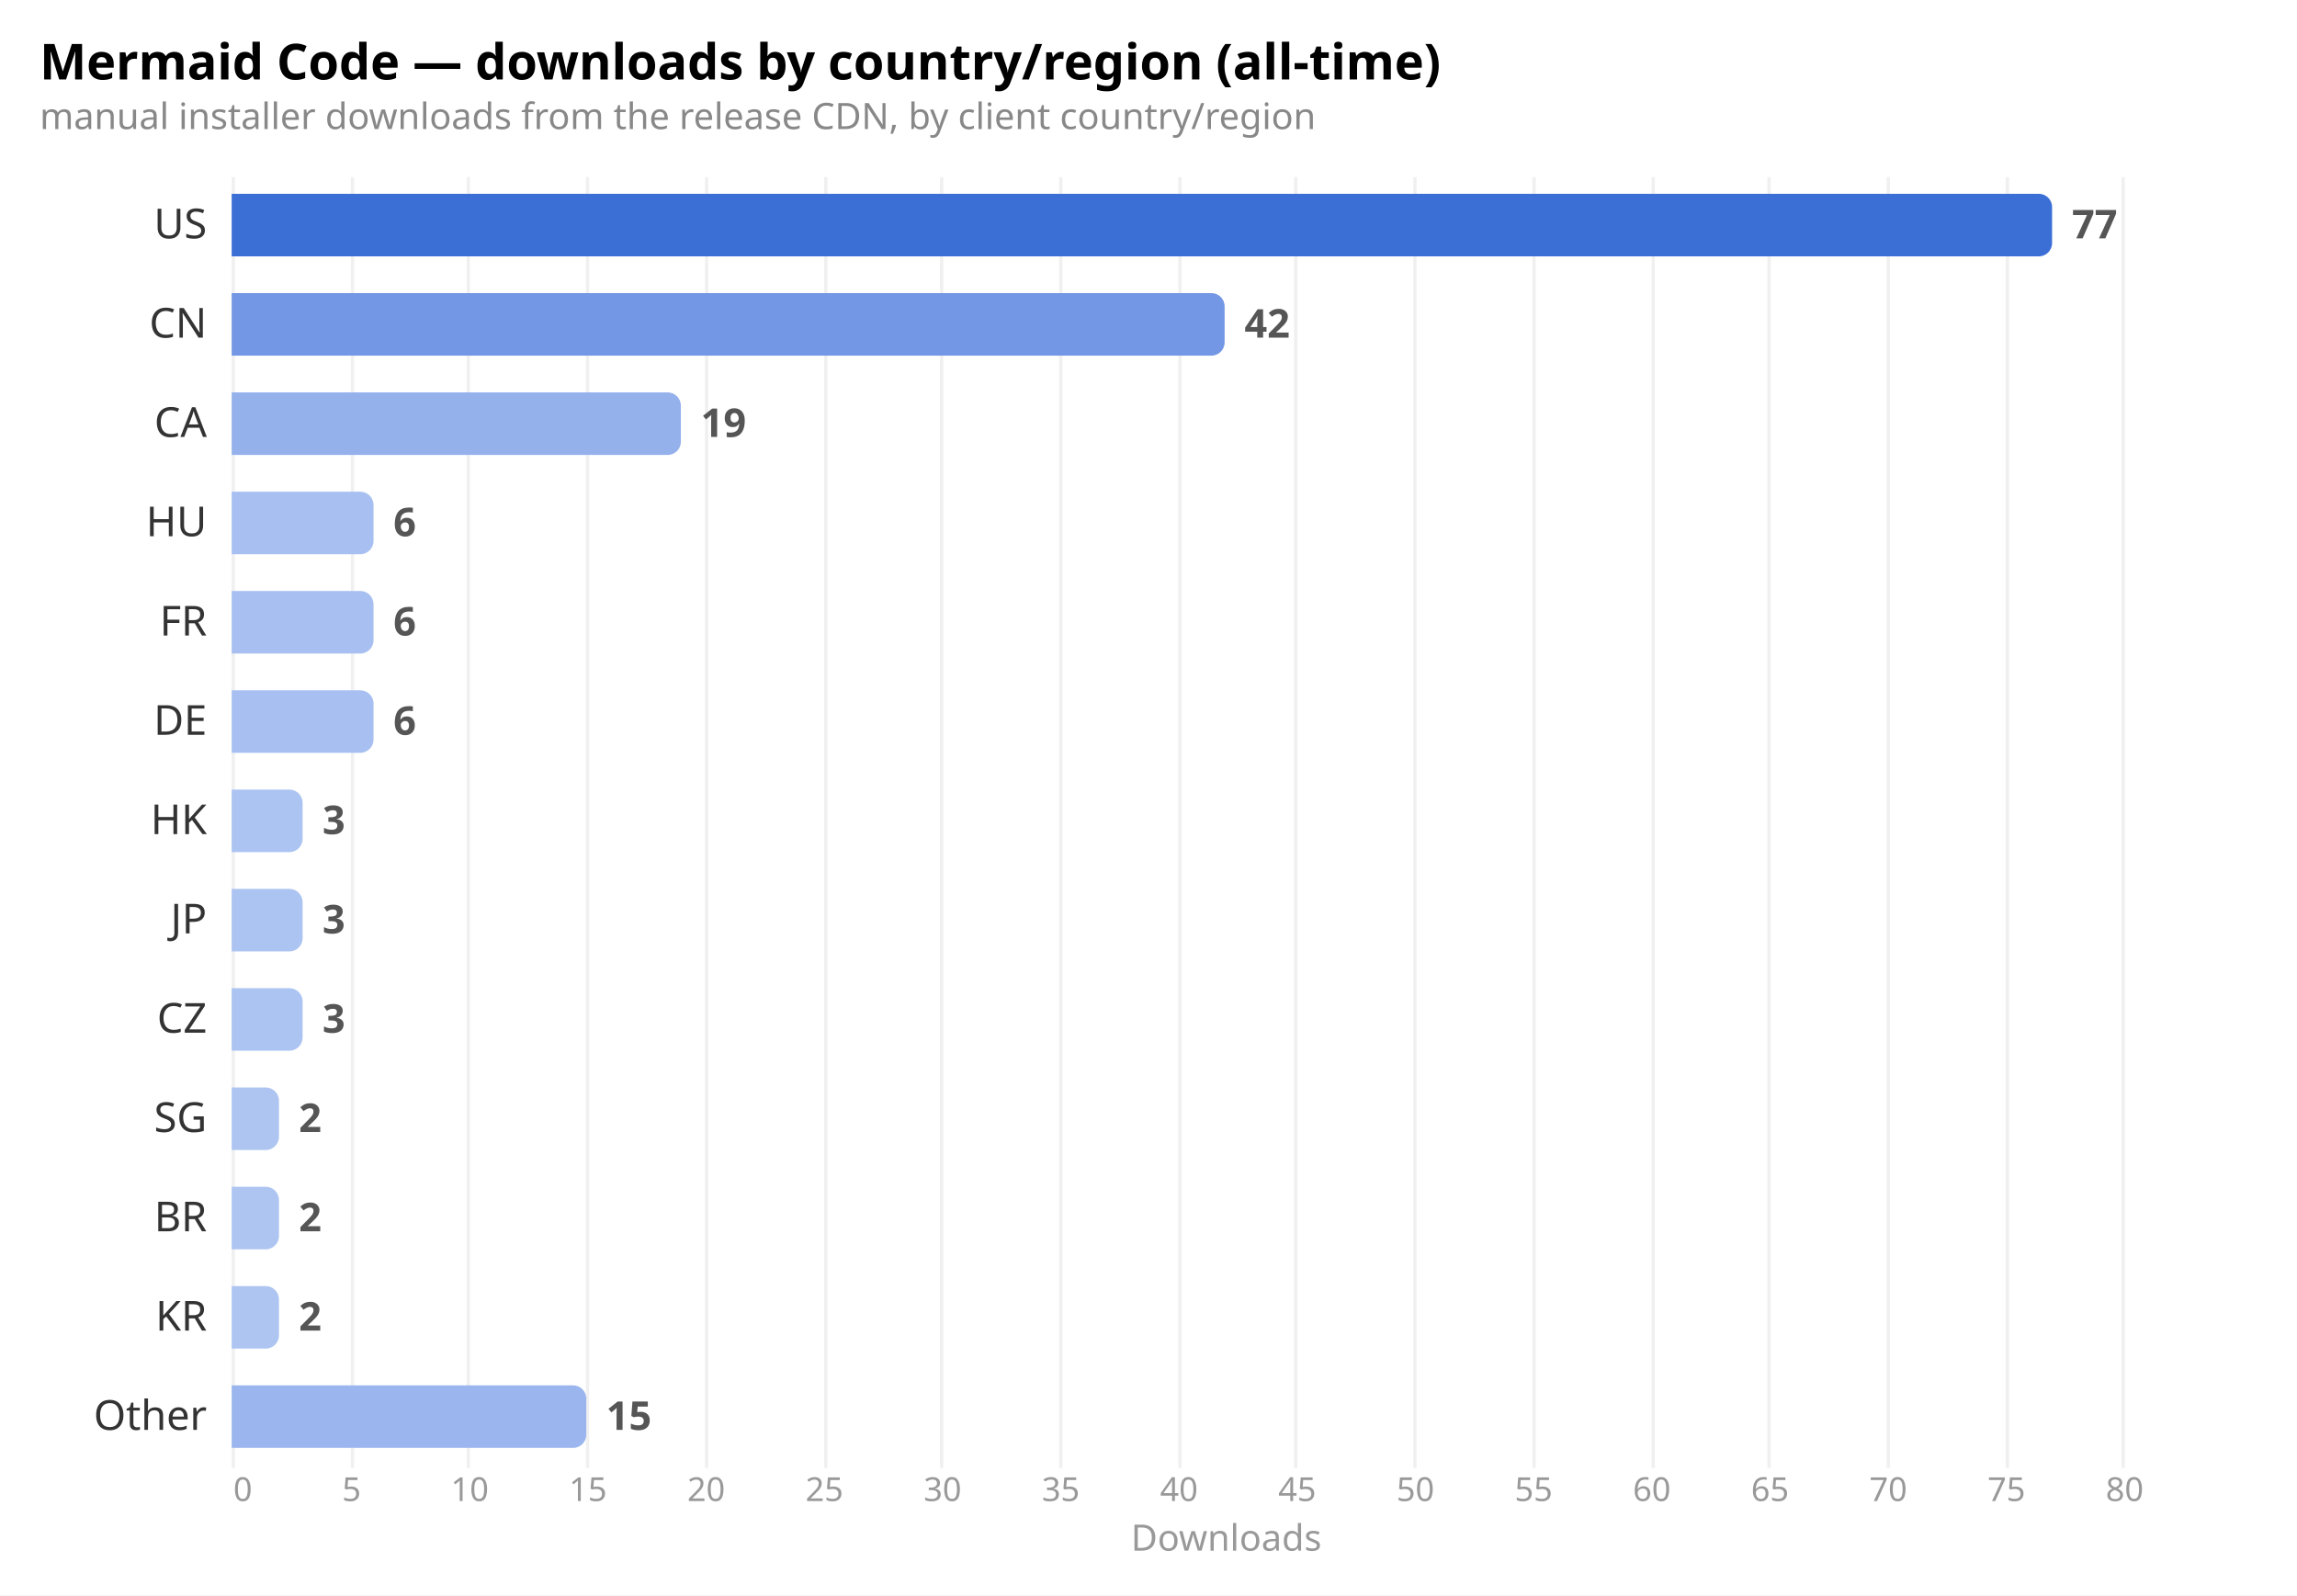
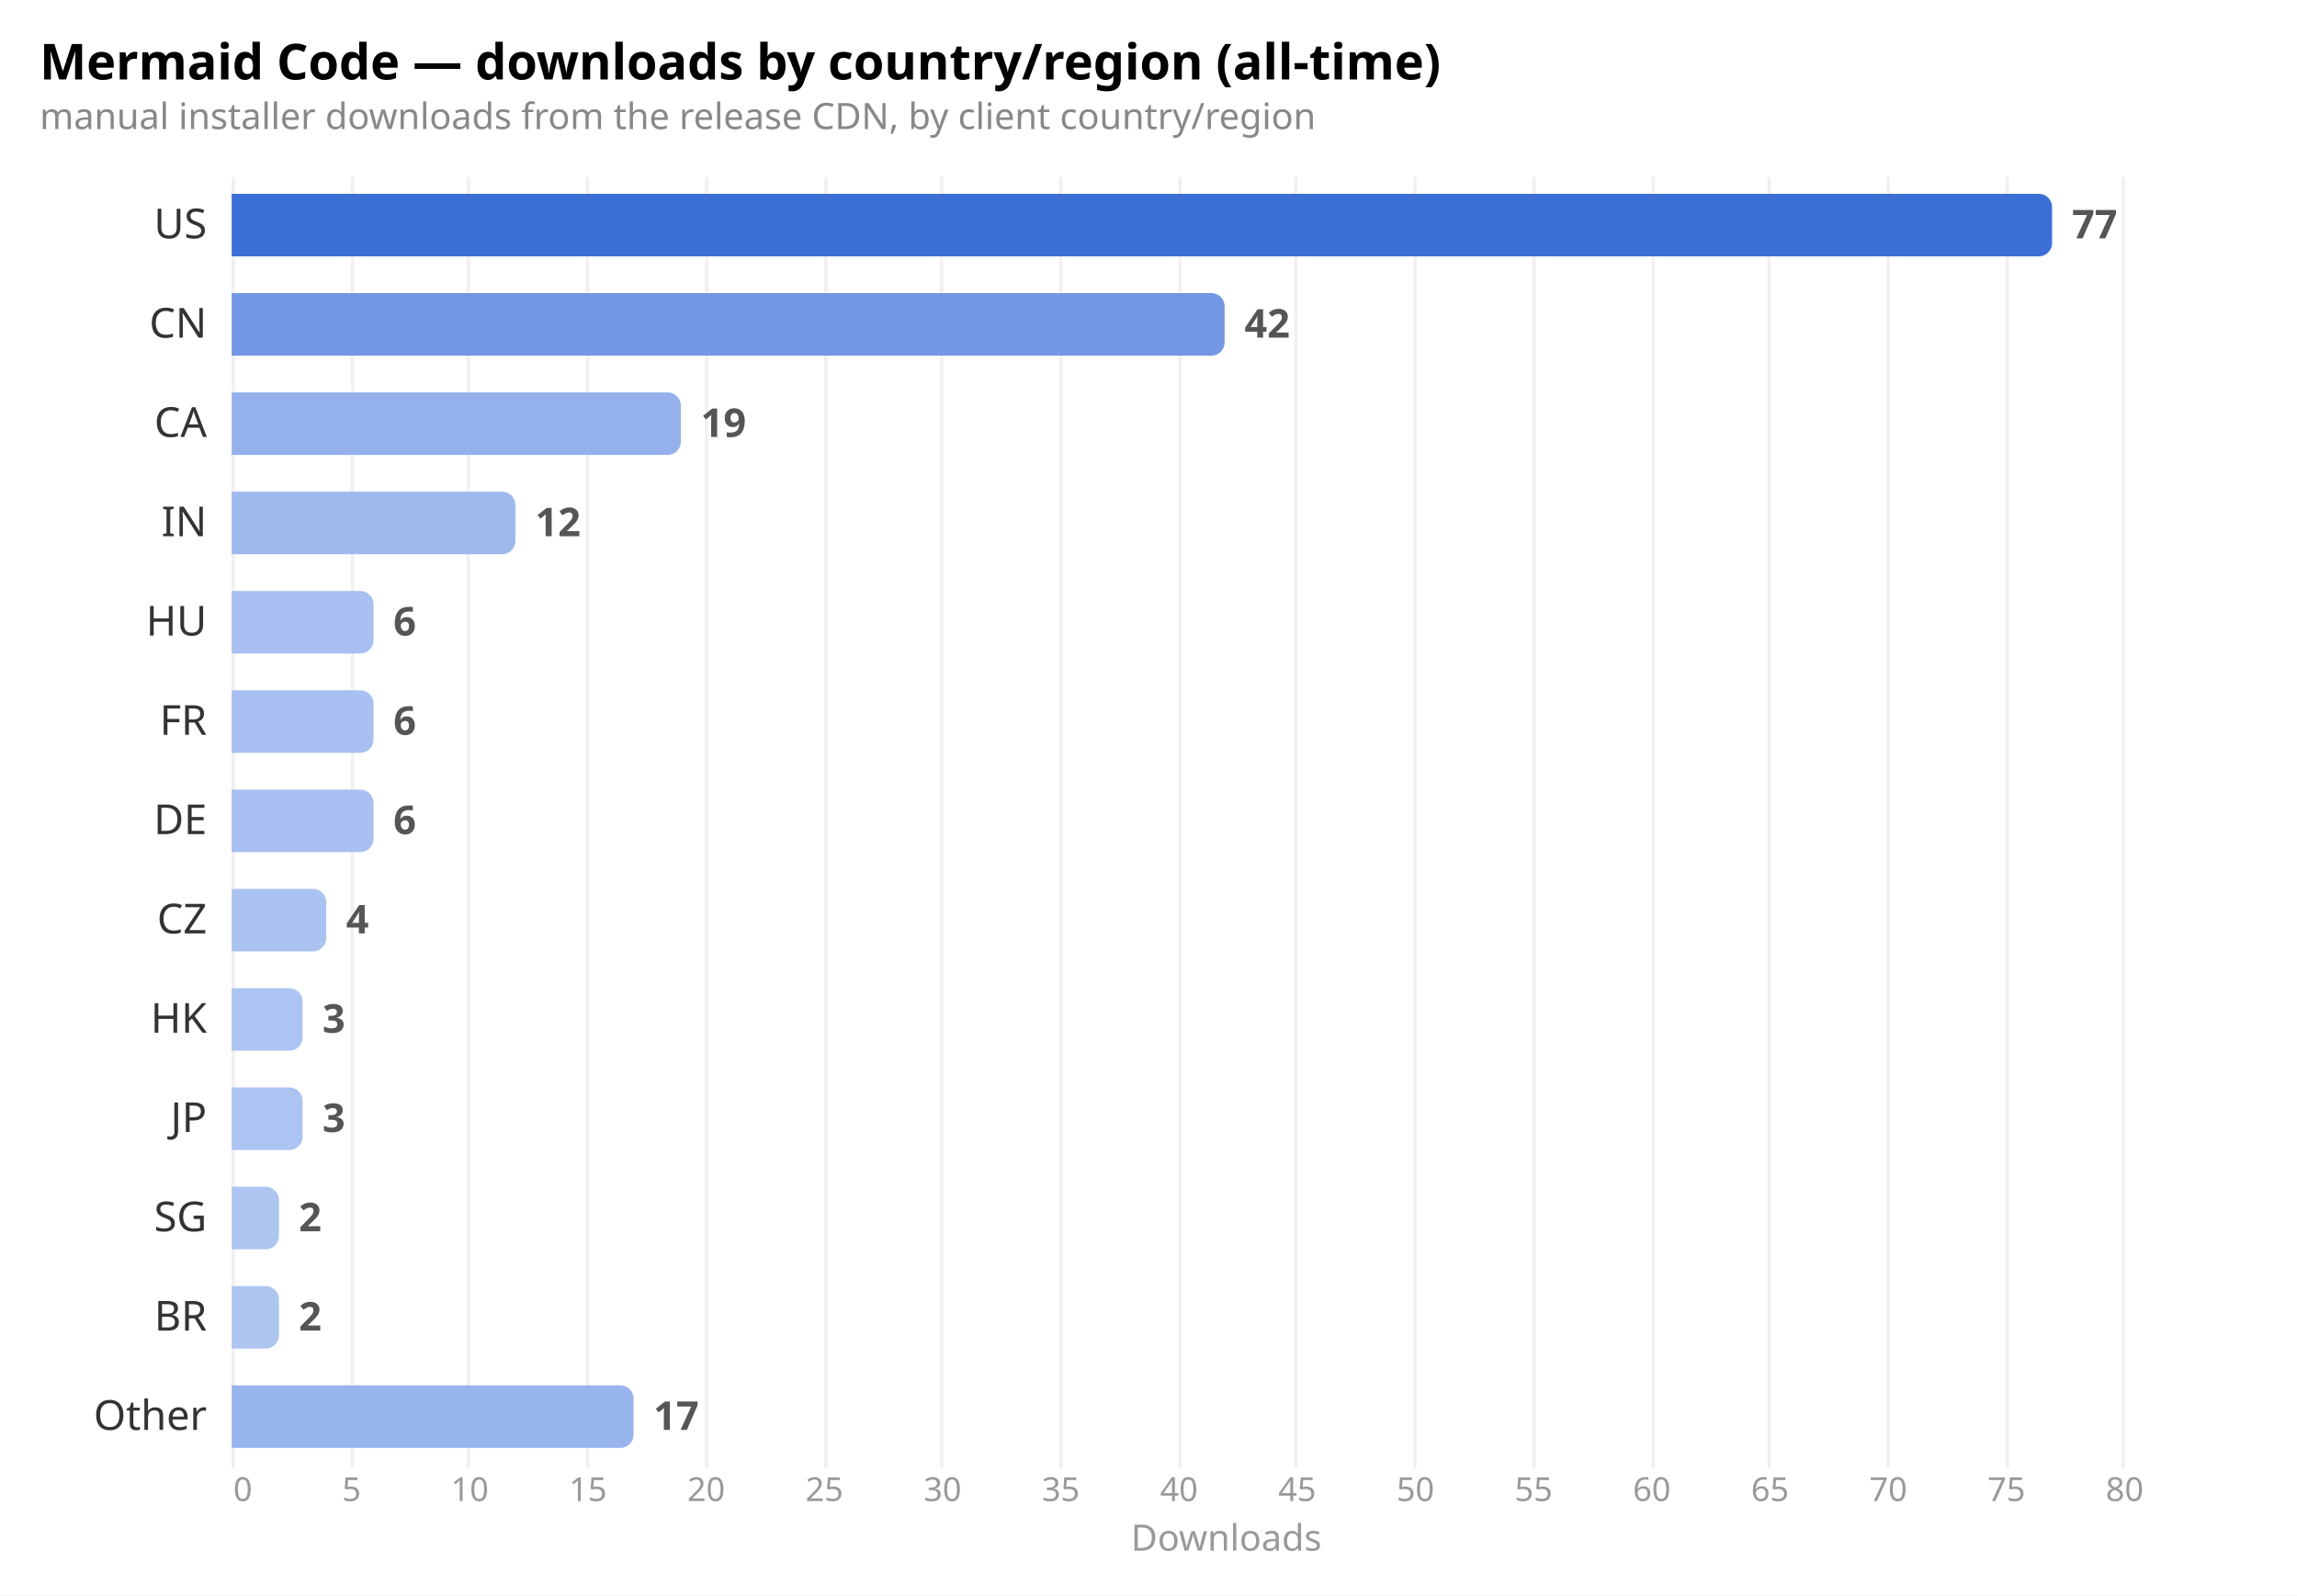
<svg xmlns="http://www.w3.org/2000/svg" version="1.1" class="marks" width="694" height="482" viewBox="0 0 694 482">
  <rect width="694" height="482" fill="white" />
  <g fill="none" stroke-miterlimit="4" transform="translate(70,53)">
    <g class="mark-group role-frame root" role="graphics-object" aria-roledescription="group mark container">
      <g transform="translate(0,0)">
        <path class="background" aria-hidden="true" d="M0,0h600v390h-600Z" />
        <g>
          <g class="mark-group role-axis" aria-hidden="true">
            <g transform="translate(0.5,390.5)">
              <path class="background" aria-hidden="true" d="M0,0h0v0h0Z" pointer-events="none" />
              <g>
                <g class="mark-rule role-axis-grid" pointer-events="none">
                  <line transform="translate(0,0)" x2="0" y2="-390" stroke="#f0f0f0" stroke-width="1" opacity="1" />
                  <line transform="translate(36,0)" x2="0" y2="-390" stroke="#f0f0f0" stroke-width="1" opacity="1" />
                  <line transform="translate(71,0)" x2="0" y2="-390" stroke="#f0f0f0" stroke-width="1" opacity="1" />
                  <line transform="translate(107,0)" x2="0" y2="-390" stroke="#f0f0f0" stroke-width="1" opacity="1" />
                  <line transform="translate(143,0)" x2="0" y2="-390" stroke="#f0f0f0" stroke-width="1" opacity="1" />
                  <line transform="translate(179,0)" x2="0" y2="-390" stroke="#f0f0f0" stroke-width="1" opacity="1" />
                  <line transform="translate(214,0)" x2="0" y2="-390" stroke="#f0f0f0" stroke-width="1" opacity="1" />
                  <line transform="translate(250,0)" x2="0" y2="-390" stroke="#f0f0f0" stroke-width="1" opacity="1" />
                  <line transform="translate(286,0)" x2="0" y2="-390" stroke="#f0f0f0" stroke-width="1" opacity="1" />
                  <line transform="translate(321,0)" x2="0" y2="-390" stroke="#f0f0f0" stroke-width="1" opacity="1" />
                  <line transform="translate(357,0)" x2="0" y2="-390" stroke="#f0f0f0" stroke-width="1" opacity="1" />
                  <line transform="translate(393,0)" x2="0" y2="-390" stroke="#f0f0f0" stroke-width="1" opacity="1" />
                  <line transform="translate(429,0)" x2="0" y2="-390" stroke="#f0f0f0" stroke-width="1" opacity="1" />
                  <line transform="translate(464,0)" x2="0" y2="-390" stroke="#f0f0f0" stroke-width="1" opacity="1" />
                  <line transform="translate(500,0)" x2="0" y2="-390" stroke="#f0f0f0" stroke-width="1" opacity="1" />
                  <line transform="translate(536,0)" x2="0" y2="-390" stroke="#f0f0f0" stroke-width="1" opacity="1" />
                  <line transform="translate(571,0)" x2="0" y2="-390" stroke="#f0f0f0" stroke-width="1" opacity="1" />
                </g>
              </g>
              <path class="foreground" aria-hidden="true" d="" pointer-events="none" display="none" />
            </g>
          </g>
          <g class="mark-group role-axis" role="graphics-symbol" aria-roledescription="axis" aria-label="X-axis titled 'Downloads' for a linear scale with values from 0 to 84">
            <g transform="translate(0.5,390.5)">
              <path class="background" aria-hidden="true" d="M0,0h0v0h0Z" pointer-events="none" />
              <g>
                <g class="mark-text role-axis-label" pointer-events="none">
                  <text text-anchor="start" transform="translate(0,10)" font-family="sans-serif" font-size="10px" fill="#999" opacity="1">0</text>
                  <text text-anchor="middle" transform="translate(35.71429,10)" font-family="sans-serif" font-size="10px" fill="#999" opacity="1">5</text>
                  <text text-anchor="middle" transform="translate(71.42857,10)" font-family="sans-serif" font-size="10px" fill="#999" opacity="1">10</text>
                  <text text-anchor="middle" transform="translate(107.1429,10)" font-family="sans-serif" font-size="10px" fill="#999" opacity="1">15</text>
                  <text text-anchor="middle" transform="translate(142.8571,10)" font-family="sans-serif" font-size="10px" fill="#999" opacity="1">20</text>
                  <text text-anchor="middle" transform="translate(178.5714,10)" font-family="sans-serif" font-size="10px" fill="#999" opacity="1">25</text>
                  <text text-anchor="middle" transform="translate(214.2857,10)" font-family="sans-serif" font-size="10px" fill="#999" opacity="1">30</text>
                  <text text-anchor="middle" transform="translate(250,10)" font-family="sans-serif" font-size="10px" fill="#999" opacity="1">35</text>
                  <text text-anchor="middle" transform="translate(285.7143,10)" font-family="sans-serif" font-size="10px" fill="#999" opacity="1">40</text>
                  <text text-anchor="middle" transform="translate(321.4286,10)" font-family="sans-serif" font-size="10px" fill="#999" opacity="1">45</text>
                  <text text-anchor="middle" transform="translate(357.1429,10)" font-family="sans-serif" font-size="10px" fill="#999" opacity="1">50</text>
                  <text text-anchor="middle" transform="translate(392.8571,10)" font-family="sans-serif" font-size="10px" fill="#999" opacity="1">55</text>
                  <text text-anchor="middle" transform="translate(428.5714,10)" font-family="sans-serif" font-size="10px" fill="#999" opacity="1">60</text>
                  <text text-anchor="middle" transform="translate(464.2857,10)" font-family="sans-serif" font-size="10px" fill="#999" opacity="1">65</text>
                  <text text-anchor="middle" transform="translate(500,10)" font-family="sans-serif" font-size="10px" fill="#999" opacity="1">70</text>
                  <text text-anchor="middle" transform="translate(535.7143,10)" font-family="sans-serif" font-size="10px" fill="#999" opacity="1">75</text>
                  <text text-anchor="middle" transform="translate(571.4286,10)" font-family="sans-serif" font-size="10px" fill="#999" opacity="1">80</text>
                </g>
                <g class="mark-text role-axis-title" pointer-events="none">
                  <text text-anchor="middle" transform="translate(300,25)" font-family="sans-serif" font-size="11px" font-weight="500" fill="#999" opacity="1">Downloads</text>
                </g>
              </g>
              <path class="foreground" aria-hidden="true" d="" pointer-events="none" display="none" />
            </g>
          </g>
-           <g class="mark-group role-axis" role="graphics-symbol" aria-roledescription="axis" aria-label="Y-axis for a discrete scale with 13 values: US, CN, CA, HU, FR, ending with Other">
+           <g class="mark-group role-axis" role="graphics-symbol" aria-roledescription="axis" aria-label="Y-axis for a discrete scale with 13 values: US, CN, CA, IN, HU, ending with Other">
            <g transform="translate(0.5,0.5)">
              <path class="background" aria-hidden="true" d="M0,0h0v0h0Z" pointer-events="none" />
              <g>
                <g class="mark-text role-axis-label" pointer-events="none">
                  <text text-anchor="end" transform="translate(-8,18.5)" font-family="sans-serif" font-size="12.5px" font-weight="500" fill="#333" opacity="1">US</text>
                  <text text-anchor="end" transform="translate(-8,48.5)" font-family="sans-serif" font-size="12.5px" font-weight="500" fill="#333" opacity="1">CN</text>
                  <text text-anchor="end" transform="translate(-8,78.5)" font-family="sans-serif" font-size="12.5px" font-weight="500" fill="#333" opacity="1">CA</text>
-                   <text text-anchor="end" transform="translate(-8,108.5)" font-family="sans-serif" font-size="12.5px" font-weight="500" fill="#333" opacity="1">HU</text>
-                   <text text-anchor="end" transform="translate(-8,138.5)" font-family="sans-serif" font-size="12.5px" font-weight="500" fill="#333" opacity="1">FR</text>
-                   <text text-anchor="end" transform="translate(-8,168.5)" font-family="sans-serif" font-size="12.5px" font-weight="500" fill="#333" opacity="1">DE</text>
-                   <text text-anchor="end" transform="translate(-8,198.5)" font-family="sans-serif" font-size="12.5px" font-weight="500" fill="#333" opacity="1">HK</text>
-                   <text text-anchor="end" transform="translate(-8,228.5)" font-family="sans-serif" font-size="12.5px" font-weight="500" fill="#333" opacity="1">JP</text>
-                   <text text-anchor="end" transform="translate(-8,258.5)" font-family="sans-serif" font-size="12.5px" font-weight="500" fill="#333" opacity="1">CZ</text>
-                   <text text-anchor="end" transform="translate(-8,288.5)" font-family="sans-serif" font-size="12.5px" font-weight="500" fill="#333" opacity="1">SG</text>
-                   <text text-anchor="end" transform="translate(-8,318.5)" font-family="sans-serif" font-size="12.5px" font-weight="500" fill="#333" opacity="1">BR</text>
-                   <text text-anchor="end" transform="translate(-8,348.5)" font-family="sans-serif" font-size="12.5px" font-weight="500" fill="#333" opacity="1">KR</text>
+                   <text text-anchor="end" transform="translate(-8,108.5)" font-family="sans-serif" font-size="12.5px" font-weight="500" fill="#333" opacity="1">IN</text>
+                   <text text-anchor="end" transform="translate(-8,138.5)" font-family="sans-serif" font-size="12.5px" font-weight="500" fill="#333" opacity="1">HU</text>
+                   <text text-anchor="end" transform="translate(-8,168.5)" font-family="sans-serif" font-size="12.5px" font-weight="500" fill="#333" opacity="1">FR</text>
+                   <text text-anchor="end" transform="translate(-8,198.5)" font-family="sans-serif" font-size="12.5px" font-weight="500" fill="#333" opacity="1">DE</text>
+                   <text text-anchor="end" transform="translate(-8,228.5)" font-family="sans-serif" font-size="12.5px" font-weight="500" fill="#333" opacity="1">CZ</text>
+                   <text text-anchor="end" transform="translate(-8,258.5)" font-family="sans-serif" font-size="12.5px" font-weight="500" fill="#333" opacity="1">HK</text>
+                   <text text-anchor="end" transform="translate(-8,288.5)" font-family="sans-serif" font-size="12.5px" font-weight="500" fill="#333" opacity="1">JP</text>
+                   <text text-anchor="end" transform="translate(-8,318.5)" font-family="sans-serif" font-size="12.5px" font-weight="500" fill="#333" opacity="1">SG</text>
+                   <text text-anchor="end" transform="translate(-8,348.5)" font-family="sans-serif" font-size="12.5px" font-weight="500" fill="#333" opacity="1">BR</text>
                  <text text-anchor="end" transform="translate(-8,378.5)" font-family="sans-serif" font-size="12.5px" font-weight="500" fill="#333" opacity="1">Other</text>
                </g>
              </g>
              <path class="foreground" aria-hidden="true" d="" pointer-events="none" display="none" />
            </g>
          </g>
          <g class="mark-group role-scope" role="graphics-object" aria-roledescription="group mark container">
            <g transform="translate(0,5.55)">
              <path class="background" aria-hidden="true" d="M0,0L546,0C548.208,0,550,1.792,550,4L550,14.9C550,17.108,548.208,18.9,546,18.9L0,18.9C0,18.9,0,18.9,0,18.9L0,0C0,0,0,0,0,0Z" />
              <g clip-path="url(#clip1)">
                <g class="mark-group role-scope" role="graphics-object" aria-roledescription="group mark container">
                  <g transform="translate(0,0)">
                    <path class="background" aria-hidden="true" d="M0,0h0v18.9h0Z" />
                    <g>
                      <g class="mark-rect role-mark layer_0_marks" role="graphics-object" aria-roledescription="rect mark container">
                        <path aria-label="Downloads: 77; country: US; downloads: 77" role="graphics-symbol" aria-roledescription="bar" d="M0,0h550v18.9h-550Z" fill="rgb(59, 111, 214)" />
                      </g>
                    </g>
                    <path class="foreground" aria-hidden="true" d="" display="none" />
                  </g>
                </g>
              </g>
              <path class="foreground" aria-hidden="true" d="" display="none" />
            </g>
            <g transform="translate(0,35.55)">
              <path class="background" aria-hidden="true" d="M0,0L296,0C298.208,0,300,1.792,300,4L300,14.9C300,17.108,298.208,18.9,296,18.9L0,18.9C0,18.9,0,18.9,0,18.9L0,0C0,0,0,0,0,0Z" />
              <g clip-path="url(#clip2)">
                <g class="mark-group role-scope" role="graphics-object" aria-roledescription="group mark container">
                  <g transform="translate(0,0)">
                    <path class="background" aria-hidden="true" d="M0,0h0v18.9h0Z" />
                    <g>
                      <g class="mark-rect role-mark layer_0_marks" role="graphics-object" aria-roledescription="rect mark container">
                        <path aria-label="Downloads: 42; country: CN; downloads: 42" role="graphics-symbol" aria-roledescription="bar" d="M0,0h300v18.9h-300Z" fill="rgb(115, 151, 228)" />
                      </g>
                    </g>
                    <path class="foreground" aria-hidden="true" d="" display="none" />
                  </g>
                </g>
              </g>
              <path class="foreground" aria-hidden="true" d="" display="none" />
            </g>
            <g transform="translate(0,65.55)">
              <path class="background" aria-hidden="true" d="M0,0L131.714,0C133.922,0,135.714,1.792,135.714,4L135.714,14.9C135.714,17.108,133.922,18.9,131.714,18.9L0,18.9C0,18.9,0,18.9,0,18.9L0,0C0,0,0,0,0,0Z" />
              <g clip-path="url(#clip3)">
                <g class="mark-group role-scope" role="graphics-object" aria-roledescription="group mark container">
                  <g transform="translate(0,0)">
                    <path class="background" aria-hidden="true" d="M0,0h0v18.9h0Z" />
                    <g>
                      <g class="mark-rect role-mark layer_0_marks" role="graphics-object" aria-roledescription="rect mark container">
                        <path aria-label="Downloads: 19; country: CA; downloads: 19" role="graphics-symbol" aria-roledescription="bar" d="M0,0h135.714v18.9h-135.714Z" fill="rgb(149, 177, 236)" />
                      </g>
                    </g>
                    <path class="foreground" aria-hidden="true" d="" display="none" />
                  </g>
                </g>
              </g>
              <path class="foreground" aria-hidden="true" d="" display="none" />
            </g>
            <g transform="translate(0,95.55)">
-               <path class="background" aria-hidden="true" d="M0,0L38.857,0C41.065,0,42.857,1.792,42.857,4L42.857,14.9C42.857,17.108,41.065,18.9,38.857,18.9L0,18.9C0,18.9,0,18.9,0,18.9L0,0C0,0,0,0,0,0Z" />
+               <path class="background" aria-hidden="true" d="M0,0L81.714,0C83.922,0,85.714,1.792,85.714,4L85.714,14.9C85.714,17.108,83.922,18.9,81.714,18.9L0,18.9C0,18.9,0,18.9,0,18.9L0,0C0,0,0,0,0,0Z" />
              <g clip-path="url(#clip4)">
                <g class="mark-group role-scope" role="graphics-object" aria-roledescription="group mark container">
                  <g transform="translate(0,0)">
                    <path class="background" aria-hidden="true" d="M0,0h0v18.9h0Z" />
                    <g>
                      <g class="mark-rect role-mark layer_0_marks" role="graphics-object" aria-roledescription="rect mark container">
-                         <path aria-label="Downloads: 6; country: HU; downloads: 6" role="graphics-symbol" aria-roledescription="bar" d="M0,0h42.857v18.9h-42.857Z" fill="rgb(168, 192, 241)" />
+                         <path aria-label="Downloads: 12; country: IN; downloads: 12" role="graphics-symbol" aria-roledescription="bar" d="M0,0h85.714v18.9h-85.714Z" fill="rgb(159, 185, 239)" />
                      </g>
                    </g>
                    <path class="foreground" aria-hidden="true" d="" display="none" />
                  </g>
                </g>
              </g>
              <path class="foreground" aria-hidden="true" d="" display="none" />
            </g>
            <g transform="translate(0,125.55)">
              <path class="background" aria-hidden="true" d="M0,0L38.857,0C41.065,0,42.857,1.792,42.857,4L42.857,14.9C42.857,17.108,41.065,18.9,38.857,18.9L0,18.9C0,18.9,0,18.9,0,18.9L0,0C0,0,0,0,0,0Z" />
              <g clip-path="url(#clip5)">
                <g class="mark-group role-scope" role="graphics-object" aria-roledescription="group mark container">
                  <g transform="translate(0,0)">
                    <path class="background" aria-hidden="true" d="M0,0h0v18.9h0Z" />
                    <g>
                      <g class="mark-rect role-mark layer_0_marks" role="graphics-object" aria-roledescription="rect mark container">
-                         <path aria-label="Downloads: 6; country: FR; downloads: 6" role="graphics-symbol" aria-roledescription="bar" d="M0,0h42.857v18.9h-42.857Z" fill="rgb(168, 192, 241)" />
+                         <path aria-label="Downloads: 6; country: HU; downloads: 6" role="graphics-symbol" aria-roledescription="bar" d="M0,0h42.857v18.9h-42.857Z" fill="rgb(168, 192, 241)" />
                      </g>
                    </g>
                    <path class="foreground" aria-hidden="true" d="" display="none" />
                  </g>
                </g>
              </g>
              <path class="foreground" aria-hidden="true" d="" display="none" />
            </g>
            <g transform="translate(0,155.55)">
              <path class="background" aria-hidden="true" d="M0,0L38.857,0C41.065,0,42.857,1.792,42.857,4L42.857,14.9C42.857,17.108,41.065,18.9,38.857,18.9L0,18.9C0,18.9,0,18.9,0,18.9L0,0C0,0,0,0,0,0Z" />
              <g clip-path="url(#clip6)">
                <g class="mark-group role-scope" role="graphics-object" aria-roledescription="group mark container">
                  <g transform="translate(0,0)">
                    <path class="background" aria-hidden="true" d="M0,0h0v18.9h0Z" />
                    <g>
                      <g class="mark-rect role-mark layer_0_marks" role="graphics-object" aria-roledescription="rect mark container">
+                         <path aria-label="Downloads: 6; country: FR; downloads: 6" role="graphics-symbol" aria-roledescription="bar" d="M0,0h42.857v18.9h-42.857Z" fill="rgb(168, 192, 241)" />
+                       </g>
+                     </g>
+                     <path class="foreground" aria-hidden="true" d="" display="none" />
+                   </g>
+                 </g>
+               </g>
+               <path class="foreground" aria-hidden="true" d="" display="none" />
+             </g>
+             <g transform="translate(0,185.55)">
+               <path class="background" aria-hidden="true" d="M0,0L38.857,0C41.065,0,42.857,1.792,42.857,4L42.857,14.9C42.857,17.108,41.065,18.9,38.857,18.9L0,18.9C0,18.9,0,18.9,0,18.9L0,0C0,0,0,0,0,0Z" />
+               <g clip-path="url(#clip7)">
+                 <g class="mark-group role-scope" role="graphics-object" aria-roledescription="group mark container">
+                   <g transform="translate(0,0)">
+                     <path class="background" aria-hidden="true" d="M0,0h0v18.9h0Z" />
+                     <g>
+                       <g class="mark-rect role-mark layer_0_marks" role="graphics-object" aria-roledescription="rect mark container">
                        <path aria-label="Downloads: 6; country: DE; downloads: 6" role="graphics-symbol" aria-roledescription="bar" d="M0,0h42.857v18.9h-42.857Z" fill="rgb(168, 192, 241)" />
                      </g>
                    </g>
                    <path class="foreground" aria-hidden="true" d="" display="none" />
                  </g>
                </g>
              </g>
              <path class="foreground" aria-hidden="true" d="" display="none" />
            </g>
-             <g transform="translate(0,185.55)">
-               <path class="background" aria-hidden="true" d="M0,0L17.429,0C19.636,0,21.429,1.792,21.429,4L21.429,14.9C21.429,17.108,19.636,18.9,17.429,18.9L0,18.9C0,18.9,0,18.9,0,18.9L0,0C0,0,0,0,0,0Z" />
-               <g clip-path="url(#clip7)">
-                 <g class="mark-group role-scope" role="graphics-object" aria-roledescription="group mark container">
-                   <g transform="translate(0,0)">
-                     <path class="background" aria-hidden="true" d="M0,0h0v18.9h0Z" />
-                     <g>
-                       <g class="mark-rect role-mark layer_0_marks" role="graphics-object" aria-roledescription="rect mark container">
-                         <path aria-label="Downloads: 3; country: HK; downloads: 3" role="graphics-symbol" aria-roledescription="bar" d="M0,0h21.429v18.9h-21.429Z" fill="rgb(172, 196, 242)" />
-                       </g>
-                     </g>
-                     <path class="foreground" aria-hidden="true" d="" display="none" />
-                   </g>
-                 </g>
-               </g>
-               <path class="foreground" aria-hidden="true" d="" display="none" />
-             </g>
            <g transform="translate(0,215.55)">
-               <path class="background" aria-hidden="true" d="M0,0L17.429,0C19.636,0,21.429,1.792,21.429,4L21.429,14.9C21.429,17.108,19.636,18.9,17.429,18.9L0,18.9C0,18.9,0,18.9,0,18.9L0,0C0,0,0,0,0,0Z" />
+               <path class="background" aria-hidden="true" d="M0,0L24.571,0C26.779,0,28.571,1.792,28.571,4L28.571,14.9C28.571,17.108,26.779,18.9,24.571,18.9L0,18.9C0,18.9,0,18.9,0,18.9L0,0C0,0,0,0,0,0Z" />
              <g clip-path="url(#clip8)">
                <g class="mark-group role-scope" role="graphics-object" aria-roledescription="group mark container">
                  <g transform="translate(0,0)">
                    <path class="background" aria-hidden="true" d="M0,0h0v18.9h0Z" />
                    <g>
                      <g class="mark-rect role-mark layer_0_marks" role="graphics-object" aria-roledescription="rect mark container">
-                         <path aria-label="Downloads: 3; country: JP; downloads: 3" role="graphics-symbol" aria-roledescription="bar" d="M0,0h21.429v18.9h-21.429Z" fill="rgb(172, 196, 242)" />
+                         <path aria-label="Downloads: 4; country: CZ; downloads: 4" role="graphics-symbol" aria-roledescription="bar" d="M0,0h28.571v18.9h-28.571Z" fill="rgb(171, 195, 241)" />
                      </g>
                    </g>
                    <path class="foreground" aria-hidden="true" d="" display="none" />
                  </g>
                </g>
              </g>
              <path class="foreground" aria-hidden="true" d="" display="none" />
            </g>
            <g transform="translate(0,245.55)">
              <path class="background" aria-hidden="true" d="M0,0L17.429,0C19.636,0,21.429,1.792,21.429,4L21.429,14.9C21.429,17.108,19.636,18.9,17.429,18.9L0,18.9C0,18.9,0,18.9,0,18.9L0,0C0,0,0,0,0,0Z" />
              <g clip-path="url(#clip9)">
                <g class="mark-group role-scope" role="graphics-object" aria-roledescription="group mark container">
                  <g transform="translate(0,0)">
                    <path class="background" aria-hidden="true" d="M0,0h0v18.9h0Z" />
                    <g>
                      <g class="mark-rect role-mark layer_0_marks" role="graphics-object" aria-roledescription="rect mark container">
-                         <path aria-label="Downloads: 3; country: CZ; downloads: 3" role="graphics-symbol" aria-roledescription="bar" d="M0,0h21.429v18.9h-21.429Z" fill="rgb(172, 196, 242)" />
+                         <path aria-label="Downloads: 3; country: HK; downloads: 3" role="graphics-symbol" aria-roledescription="bar" d="M0,0h21.429v18.9h-21.429Z" fill="rgb(172, 196, 242)" />
                      </g>
                    </g>
                    <path class="foreground" aria-hidden="true" d="" display="none" />
                  </g>
                </g>
              </g>
              <path class="foreground" aria-hidden="true" d="" display="none" />
            </g>
            <g transform="translate(0,275.55)">
-               <path class="background" aria-hidden="true" d="M0,0L10.286,0C12.493,0,14.286,1.792,14.286,4L14.286,14.9C14.286,17.108,12.493,18.9,10.286,18.9L0,18.9C0,18.9,0,18.9,0,18.9L0,0C0,0,0,0,0,0Z" />
+               <path class="background" aria-hidden="true" d="M0,0L17.429,0C19.636,0,21.429,1.792,21.429,4L21.429,14.9C21.429,17.108,19.636,18.9,17.429,18.9L0,18.9C0,18.9,0,18.9,0,18.9L0,0C0,0,0,0,0,0Z" />
              <g clip-path="url(#clip10)">
                <g class="mark-group role-scope" role="graphics-object" aria-roledescription="group mark container">
                  <g transform="translate(0,0)">
                    <path class="background" aria-hidden="true" d="M0,0h0v18.9h0Z" />
                    <g>
                      <g class="mark-rect role-mark layer_0_marks" role="graphics-object" aria-roledescription="rect mark container">
-                         <path aria-label="Downloads: 2; country: SG; downloads: 2" role="graphics-symbol" aria-roledescription="bar" d="M0,0h14.286v18.9h-14.286Z" fill="rgb(174, 197, 242)" />
+                         <path aria-label="Downloads: 3; country: JP; downloads: 3" role="graphics-symbol" aria-roledescription="bar" d="M0,0h21.429v18.9h-21.429Z" fill="rgb(172, 196, 242)" />
                      </g>
                    </g>
                    <path class="foreground" aria-hidden="true" d="" display="none" />
                  </g>
                </g>
              </g>
              <path class="foreground" aria-hidden="true" d="" display="none" />
            </g>
            <g transform="translate(0,305.55)">
              <path class="background" aria-hidden="true" d="M0,0L10.286,0C12.493,0,14.286,1.792,14.286,4L14.286,14.9C14.286,17.108,12.493,18.9,10.286,18.9L0,18.9C0,18.9,0,18.9,0,18.9L0,0C0,0,0,0,0,0Z" />
              <g clip-path="url(#clip11)">
                <g class="mark-group role-scope" role="graphics-object" aria-roledescription="group mark container">
                  <g transform="translate(0,0)">
                    <path class="background" aria-hidden="true" d="M0,0h0v18.9h0Z" />
                    <g>
                      <g class="mark-rect role-mark layer_0_marks" role="graphics-object" aria-roledescription="rect mark container">
-                         <path aria-label="Downloads: 2; country: BR; downloads: 2" role="graphics-symbol" aria-roledescription="bar" d="M0,0h14.286v18.9h-14.286Z" fill="rgb(174, 197, 242)" />
+                         <path aria-label="Downloads: 2; country: SG; downloads: 2" role="graphics-symbol" aria-roledescription="bar" d="M0,0h14.286v18.9h-14.286Z" fill="rgb(174, 197, 242)" />
                      </g>
                    </g>
                    <path class="foreground" aria-hidden="true" d="" display="none" />
                  </g>
                </g>
              </g>
              <path class="foreground" aria-hidden="true" d="" display="none" />
            </g>
            <g transform="translate(0,335.55)">
              <path class="background" aria-hidden="true" d="M0,0L10.286,0C12.493,0,14.286,1.792,14.286,4L14.286,14.9C14.286,17.108,12.493,18.9,10.286,18.9L0,18.9C0,18.9,0,18.9,0,18.9L0,0C0,0,0,0,0,0Z" />
              <g clip-path="url(#clip12)">
                <g class="mark-group role-scope" role="graphics-object" aria-roledescription="group mark container">
                  <g transform="translate(0,0)">
                    <path class="background" aria-hidden="true" d="M0,0h0v18.9h0Z" />
                    <g>
                      <g class="mark-rect role-mark layer_0_marks" role="graphics-object" aria-roledescription="rect mark container">
-                         <path aria-label="Downloads: 2; country: KR; downloads: 2" role="graphics-symbol" aria-roledescription="bar" d="M0,0h14.286v18.9h-14.286Z" fill="rgb(174, 197, 242)" />
+                         <path aria-label="Downloads: 2; country: BR; downloads: 2" role="graphics-symbol" aria-roledescription="bar" d="M0,0h14.286v18.9h-14.286Z" fill="rgb(174, 197, 242)" />
                      </g>
                    </g>
                    <path class="foreground" aria-hidden="true" d="" display="none" />
                  </g>
                </g>
              </g>
              <path class="foreground" aria-hidden="true" d="" display="none" />
            </g>
            <g transform="translate(0,365.55)">
-               <path class="background" aria-hidden="true" d="M0,0L103.143,0C105.351,0,107.143,1.792,107.143,4L107.143,14.9C107.143,17.108,105.351,18.9,103.143,18.9L0,18.9C0,18.9,0,18.9,0,18.9L0,0C0,0,0,0,0,0Z" />
+               <path class="background" aria-hidden="true" d="M0,0L117.429,0C119.636,0,121.429,1.792,121.429,4L121.429,14.9C121.429,17.108,119.636,18.9,117.429,18.9L0,18.9C0,18.9,0,18.9,0,18.9L0,0C0,0,0,0,0,0Z" />
              <g clip-path="url(#clip13)">
                <g class="mark-group role-scope" role="graphics-object" aria-roledescription="group mark container">
                  <g transform="translate(0,0)">
                    <path class="background" aria-hidden="true" d="M0,0h0v18.9h0Z" />
                    <g>
                      <g class="mark-rect role-mark layer_0_marks" role="graphics-object" aria-roledescription="rect mark container">
-                         <path aria-label="Downloads: 15; country: Other; downloads: 15" role="graphics-symbol" aria-roledescription="bar" d="M0,0h107.143v18.9h-107.143Z" fill="rgb(155, 182, 238)" />
+                         <path aria-label="Downloads: 17; country: Other; downloads: 17" role="graphics-symbol" aria-roledescription="bar" d="M0,0h121.429v18.9h-121.429Z" fill="rgb(152, 180, 237)" />
                      </g>
                    </g>
                    <path class="foreground" aria-hidden="true" d="" display="none" />
                  </g>
                </g>
              </g>
              <path class="foreground" aria-hidden="true" d="" display="none" />
            </g>
          </g>
          <g class="mark-text role-mark layer_1_marks" role="graphics-object" aria-roledescription="text mark container">
            <text aria-label="Downloads: 77; country: US; downloads: 77" role="graphics-symbol" aria-roledescription="text mark" text-anchor="start" transform="translate(556,19)" font-family="sans-serif" font-size="12px" font-weight="600" fill="#555">77</text>
            <text aria-label="Downloads: 42; country: CN; downloads: 42" role="graphics-symbol" aria-roledescription="text mark" text-anchor="start" transform="translate(306,49)" font-family="sans-serif" font-size="12px" font-weight="600" fill="#555">42</text>
            <text aria-label="Downloads: 19; country: CA; downloads: 19" role="graphics-symbol" aria-roledescription="text mark" text-anchor="start" transform="translate(141.7143,79)" font-family="sans-serif" font-size="12px" font-weight="600" fill="#555">19</text>
-             <text aria-label="Downloads: 6; country: HU; downloads: 6" role="graphics-symbol" aria-roledescription="text mark" text-anchor="start" transform="translate(48.85714,109)" font-family="sans-serif" font-size="12px" font-weight="600" fill="#555">6</text>
-             <text aria-label="Downloads: 6; country: FR; downloads: 6" role="graphics-symbol" aria-roledescription="text mark" text-anchor="start" transform="translate(48.85714,139)" font-family="sans-serif" font-size="12px" font-weight="600" fill="#555">6</text>
-             <text aria-label="Downloads: 6; country: DE; downloads: 6" role="graphics-symbol" aria-roledescription="text mark" text-anchor="start" transform="translate(48.85714,169)" font-family="sans-serif" font-size="12px" font-weight="600" fill="#555">6</text>
-             <text aria-label="Downloads: 3; country: HK; downloads: 3" role="graphics-symbol" aria-roledescription="text mark" text-anchor="start" transform="translate(27.42857,199)" font-family="sans-serif" font-size="12px" font-weight="600" fill="#555">3</text>
-             <text aria-label="Downloads: 3; country: JP; downloads: 3" role="graphics-symbol" aria-roledescription="text mark" text-anchor="start" transform="translate(27.42857,229)" font-family="sans-serif" font-size="12px" font-weight="600" fill="#555">3</text>
-             <text aria-label="Downloads: 3; country: CZ; downloads: 3" role="graphics-symbol" aria-roledescription="text mark" text-anchor="start" transform="translate(27.42857,259)" font-family="sans-serif" font-size="12px" font-weight="600" fill="#555">3</text>
-             <text aria-label="Downloads: 2; country: SG; downloads: 2" role="graphics-symbol" aria-roledescription="text mark" text-anchor="start" transform="translate(20.28571,289)" font-family="sans-serif" font-size="12px" font-weight="600" fill="#555">2</text>
-             <text aria-label="Downloads: 2; country: BR; downloads: 2" role="graphics-symbol" aria-roledescription="text mark" text-anchor="start" transform="translate(20.28571,319)" font-family="sans-serif" font-size="12px" font-weight="600" fill="#555">2</text>
-             <text aria-label="Downloads: 2; country: KR; downloads: 2" role="graphics-symbol" aria-roledescription="text mark" text-anchor="start" transform="translate(20.28571,349)" font-family="sans-serif" font-size="12px" font-weight="600" fill="#555">2</text>
-             <text aria-label="Downloads: 15; country: Other; downloads: 15" role="graphics-symbol" aria-roledescription="text mark" text-anchor="start" transform="translate(113.1429,379)" font-family="sans-serif" font-size="12px" font-weight="600" fill="#555">15</text>
+             <text aria-label="Downloads: 12; country: IN; downloads: 12" role="graphics-symbol" aria-roledescription="text mark" text-anchor="start" transform="translate(91.71429,109)" font-family="sans-serif" font-size="12px" font-weight="600" fill="#555">12</text>
+             <text aria-label="Downloads: 6; country: HU; downloads: 6" role="graphics-symbol" aria-roledescription="text mark" text-anchor="start" transform="translate(48.85714,139)" font-family="sans-serif" font-size="12px" font-weight="600" fill="#555">6</text>
+             <text aria-label="Downloads: 6; country: FR; downloads: 6" role="graphics-symbol" aria-roledescription="text mark" text-anchor="start" transform="translate(48.85714,169)" font-family="sans-serif" font-size="12px" font-weight="600" fill="#555">6</text>
+             <text aria-label="Downloads: 6; country: DE; downloads: 6" role="graphics-symbol" aria-roledescription="text mark" text-anchor="start" transform="translate(48.85714,199)" font-family="sans-serif" font-size="12px" font-weight="600" fill="#555">6</text>
+             <text aria-label="Downloads: 4; country: CZ; downloads: 4" role="graphics-symbol" aria-roledescription="text mark" text-anchor="start" transform="translate(34.57143,229)" font-family="sans-serif" font-size="12px" font-weight="600" fill="#555">4</text>
+             <text aria-label="Downloads: 3; country: HK; downloads: 3" role="graphics-symbol" aria-roledescription="text mark" text-anchor="start" transform="translate(27.42857,259)" font-family="sans-serif" font-size="12px" font-weight="600" fill="#555">3</text>
+             <text aria-label="Downloads: 3; country: JP; downloads: 3" role="graphics-symbol" aria-roledescription="text mark" text-anchor="start" transform="translate(27.42857,289)" font-family="sans-serif" font-size="12px" font-weight="600" fill="#555">3</text>
+             <text aria-label="Downloads: 2; country: SG; downloads: 2" role="graphics-symbol" aria-roledescription="text mark" text-anchor="start" transform="translate(20.28571,319)" font-family="sans-serif" font-size="12px" font-weight="600" fill="#555">2</text>
+             <text aria-label="Downloads: 2; country: BR; downloads: 2" role="graphics-symbol" aria-roledescription="text mark" text-anchor="start" transform="translate(20.28571,349)" font-family="sans-serif" font-size="12px" font-weight="600" fill="#555">2</text>
+             <text aria-label="Downloads: 17; country: Other; downloads: 17" role="graphics-symbol" aria-roledescription="text mark" text-anchor="start" transform="translate(127.4286,379)" font-family="sans-serif" font-size="12px" font-weight="600" fill="#555">17</text>
          </g>
          <g class="mark-group role-title">
            <g transform="translate(-58,-41)">
              <path class="background" aria-hidden="true" d="M0,0h0v0h0Z" pointer-events="none" />
              <g>
                <g class="mark-text role-title-text" role="graphics-symbol" aria-roledescription="title" aria-label="Title text 'Mermaid Code — downloads by country/region (all-time)'" pointer-events="none">
                  <text text-anchor="start" transform="translate(0,12)" font-family="sans-serif" font-size="15px" font-weight="600" fill="#000" opacity="1">Mermaid Code — downloads by country/region (all-time)</text>
                </g>
                <g class="mark-text role-title-subtitle" role="graphics-symbol" aria-roledescription="subtitle" aria-label="Subtitle text 'manual installer downloads from the release CDN, by client country/region'" pointer-events="none">
                  <text text-anchor="start" transform="translate(0,27)" font-family="sans-serif" font-size="11px" fill="#888" opacity="1">manual installer downloads from the release CDN, by client country/region</text>
                </g>
              </g>
              <path class="foreground" aria-hidden="true" d="" pointer-events="none" display="none" />
            </g>
          </g>
        </g>
        <path class="foreground" aria-hidden="true" d="" display="none" />
      </g>
    </g>
  </g>
  <defs>
    <clipPath id="clip1">
      <path d="M0,0L546,0C548.208,0,550,1.792,550,4L550,14.9C550,17.108,548.208,18.9,546,18.9L0,18.9C0,18.9,0,18.9,0,18.9L0,0C0,0,0,0,0,0Z" />
    </clipPath>
    <clipPath id="clip2">
      <path d="M0,0L296,0C298.208,0,300,1.792,300,4L300,14.9C300,17.108,298.208,18.9,296,18.9L0,18.9C0,18.9,0,18.9,0,18.9L0,0C0,0,0,0,0,0Z" />
    </clipPath>
    <clipPath id="clip3">
      <path d="M0,0L131.714,0C133.922,0,135.714,1.792,135.714,4L135.714,14.9C135.714,17.108,133.922,18.9,131.714,18.9L0,18.9C0,18.9,0,18.9,0,18.9L0,0C0,0,0,0,0,0Z" />
    </clipPath>
    <clipPath id="clip4">
-       <path d="M0,0L38.857,0C41.065,0,42.857,1.792,42.857,4L42.857,14.9C42.857,17.108,41.065,18.9,38.857,18.9L0,18.9C0,18.9,0,18.9,0,18.9L0,0C0,0,0,0,0,0Z" />
+       <path d="M0,0L81.714,0C83.922,0,85.714,1.792,85.714,4L85.714,14.9C85.714,17.108,83.922,18.9,81.714,18.9L0,18.9C0,18.9,0,18.9,0,18.9L0,0C0,0,0,0,0,0Z" />
    </clipPath>
    <clipPath id="clip5">
      <path d="M0,0L38.857,0C41.065,0,42.857,1.792,42.857,4L42.857,14.9C42.857,17.108,41.065,18.9,38.857,18.9L0,18.9C0,18.9,0,18.9,0,18.9L0,0C0,0,0,0,0,0Z" />
    </clipPath>
    <clipPath id="clip6">
      <path d="M0,0L38.857,0C41.065,0,42.857,1.792,42.857,4L42.857,14.9C42.857,17.108,41.065,18.9,38.857,18.9L0,18.9C0,18.9,0,18.9,0,18.9L0,0C0,0,0,0,0,0Z" />
    </clipPath>
    <clipPath id="clip7">
-       <path d="M0,0L17.429,0C19.636,0,21.429,1.792,21.429,4L21.429,14.9C21.429,17.108,19.636,18.9,17.429,18.9L0,18.9C0,18.9,0,18.9,0,18.9L0,0C0,0,0,0,0,0Z" />
+       <path d="M0,0L38.857,0C41.065,0,42.857,1.792,42.857,4L42.857,14.9C42.857,17.108,41.065,18.9,38.857,18.9L0,18.9C0,18.9,0,18.9,0,18.9L0,0C0,0,0,0,0,0Z" />
    </clipPath>
    <clipPath id="clip8">
-       <path d="M0,0L17.429,0C19.636,0,21.429,1.792,21.429,4L21.429,14.9C21.429,17.108,19.636,18.9,17.429,18.9L0,18.9C0,18.9,0,18.9,0,18.9L0,0C0,0,0,0,0,0Z" />
+       <path d="M0,0L24.571,0C26.779,0,28.571,1.792,28.571,4L28.571,14.9C28.571,17.108,26.779,18.9,24.571,18.9L0,18.9C0,18.9,0,18.9,0,18.9L0,0C0,0,0,0,0,0Z" />
    </clipPath>
    <clipPath id="clip9">
      <path d="M0,0L17.429,0C19.636,0,21.429,1.792,21.429,4L21.429,14.9C21.429,17.108,19.636,18.9,17.429,18.9L0,18.9C0,18.9,0,18.9,0,18.9L0,0C0,0,0,0,0,0Z" />
    </clipPath>
    <clipPath id="clip10">
-       <path d="M0,0L10.286,0C12.493,0,14.286,1.792,14.286,4L14.286,14.9C14.286,17.108,12.493,18.9,10.286,18.9L0,18.9C0,18.9,0,18.9,0,18.9L0,0C0,0,0,0,0,0Z" />
+       <path d="M0,0L17.429,0C19.636,0,21.429,1.792,21.429,4L21.429,14.9C21.429,17.108,19.636,18.9,17.429,18.9L0,18.9C0,18.9,0,18.9,0,18.9L0,0C0,0,0,0,0,0Z" />
    </clipPath>
    <clipPath id="clip11">
      <path d="M0,0L10.286,0C12.493,0,14.286,1.792,14.286,4L14.286,14.9C14.286,17.108,12.493,18.9,10.286,18.9L0,18.9C0,18.9,0,18.9,0,18.9L0,0C0,0,0,0,0,0Z" />
    </clipPath>
    <clipPath id="clip12">
      <path d="M0,0L10.286,0C12.493,0,14.286,1.792,14.286,4L14.286,14.9C14.286,17.108,12.493,18.9,10.286,18.9L0,18.9C0,18.9,0,18.9,0,18.9L0,0C0,0,0,0,0,0Z" />
    </clipPath>
    <clipPath id="clip13">
-       <path d="M0,0L103.143,0C105.351,0,107.143,1.792,107.143,4L107.143,14.9C107.143,17.108,105.351,18.9,103.143,18.9L0,18.9C0,18.9,0,18.9,0,18.9L0,0C0,0,0,0,0,0Z" />
+       <path d="M0,0L117.429,0C119.636,0,121.429,1.792,121.429,4L121.429,14.9C121.429,17.108,119.636,18.9,117.429,18.9L0,18.9C0,18.9,0,18.9,0,18.9L0,0C0,0,0,0,0,0Z" />
    </clipPath>
  </defs>
</svg>
